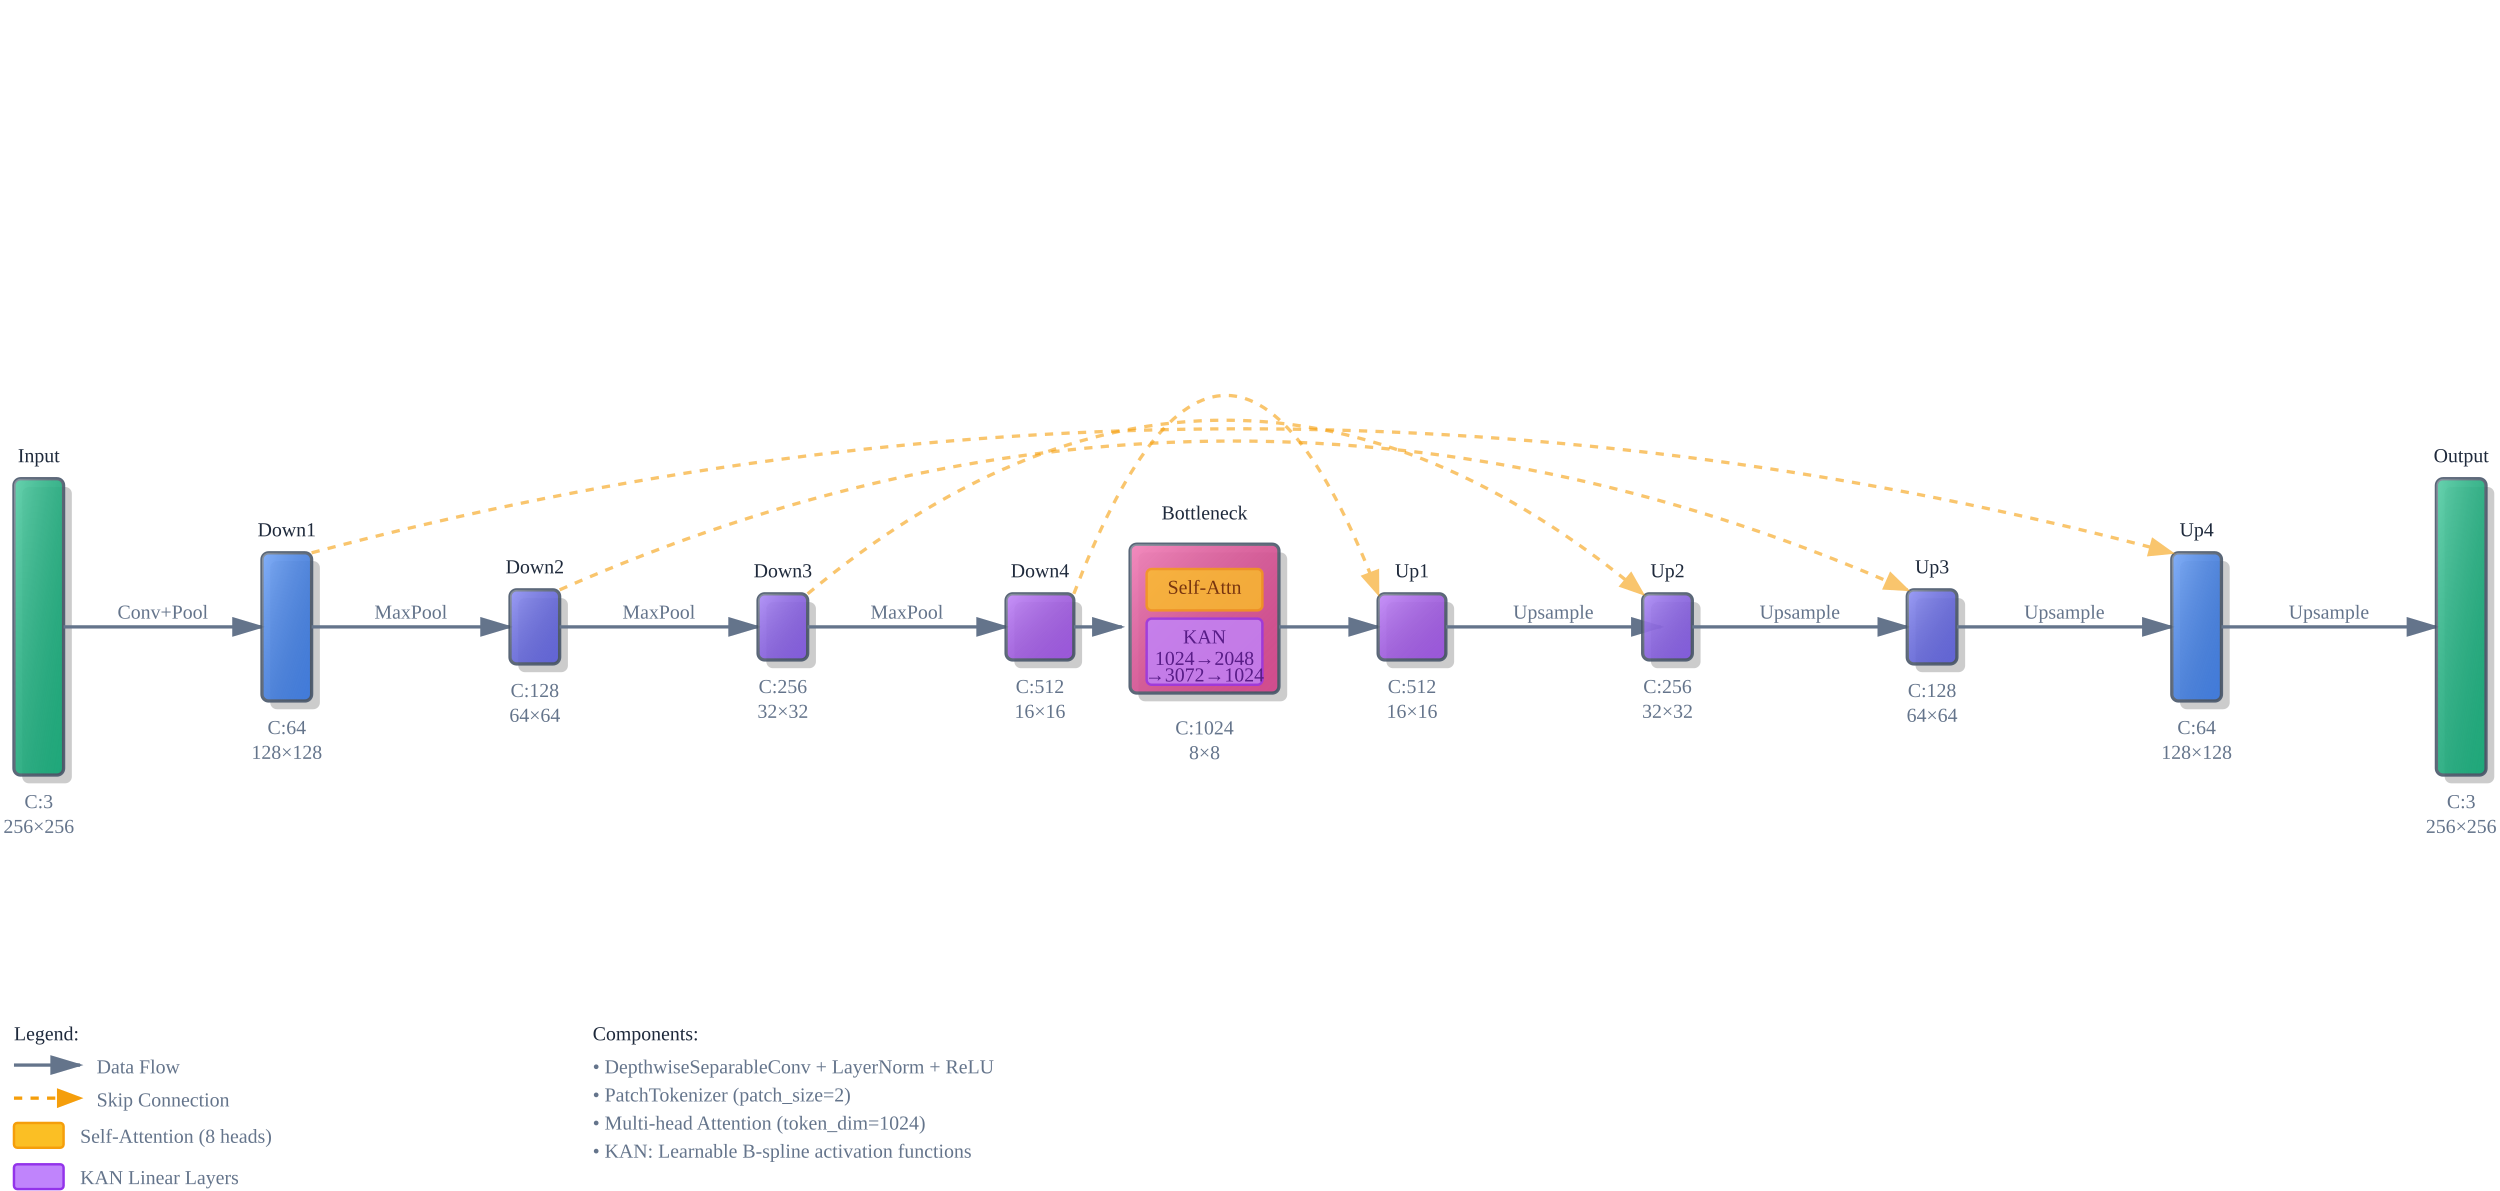
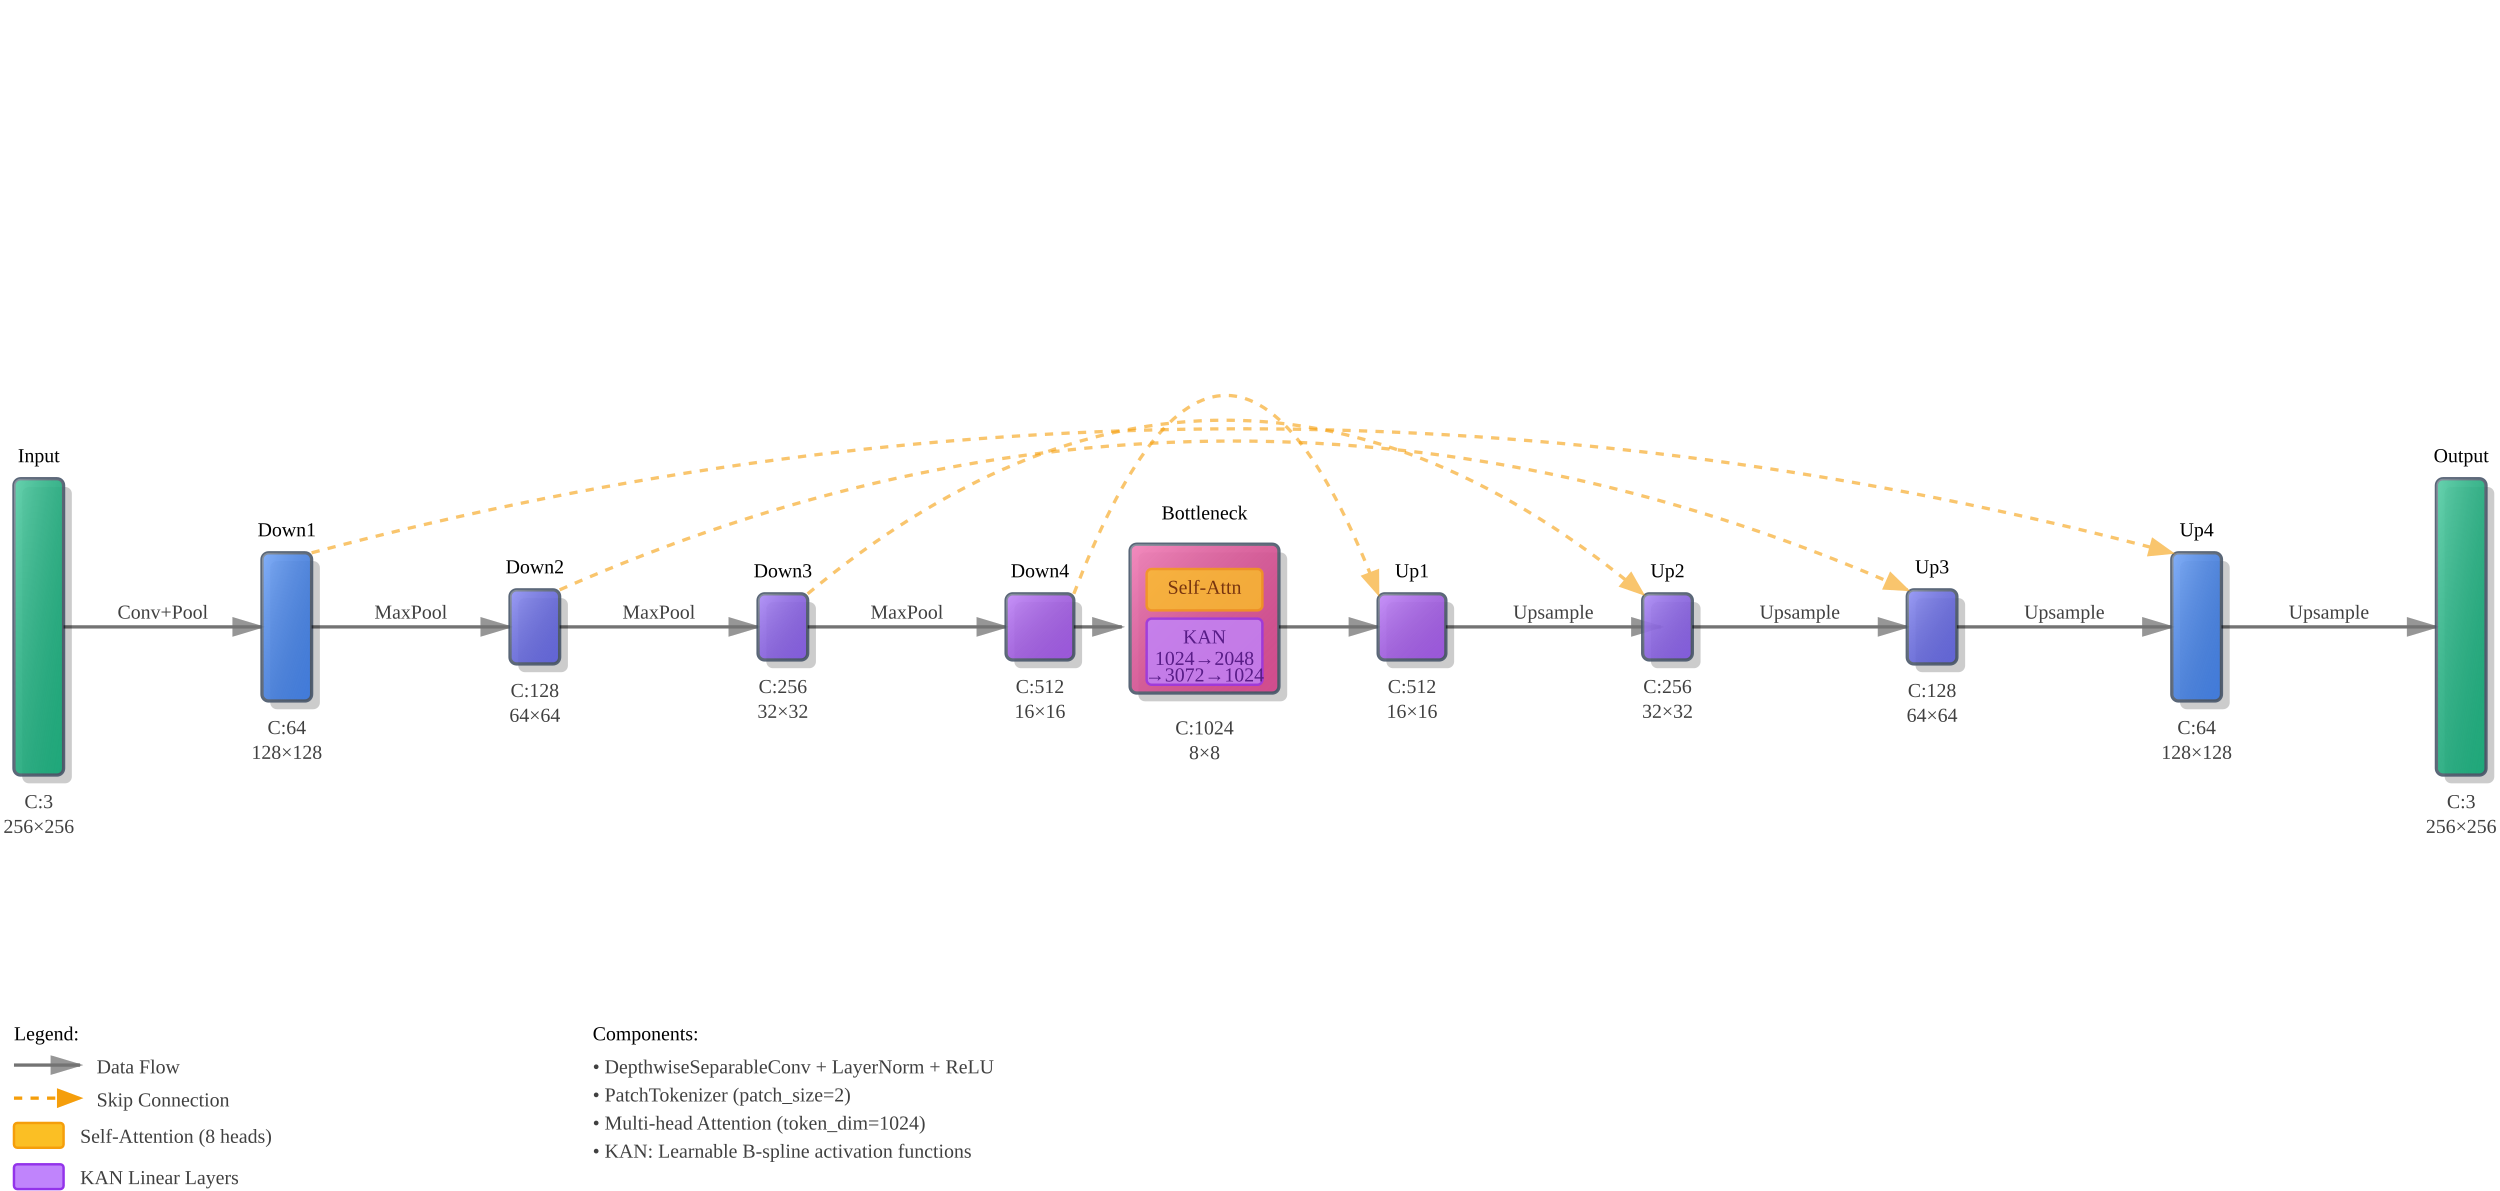
<svg xmlns="http://www.w3.org/2000/svg" xmlns:xlink="http://www.w3.org/1999/xlink" id="model-diagram" viewBox="0 0 1511.908 719.87" class="w-full h-auto" data-fg-dplt0="1.17:1.16134:/src/app/components/ModelDiagram.tsx:33:5:1253:14742:e:svg:etxtetxtxtxtetxtxtxtxtxtetxtxtxtx:1" version="1.1" width="1511.908" height="719.87">
  <defs data-fg-dplt1="1.17:1.16134:/src/app/components/ModelDiagram.tsx:39:7:1393:901:e:defs:xtetxtetxte" id="defs13">
    <linearGradient id="grad1" x1="0" y1="0" x2="1" y2="1" data-fg-dplt3="1.17:1.16134:/src/app/components/ModelDiagram.tsx:41:9:1448:255:e:linearGradient:ete">
      <stop offset="0%" data-fg-dplt4="1.17:1.16134:/src/app/components/ModelDiagram.tsx:42:11:1522:71:e:stop" style="stop-color: rgb(255, 255, 255); stop-opacity: 0.3;" id="stop2" />
      <stop offset="100%" data-fg-dplt5="1.17:1.16134:/src/app/components/ModelDiagram.tsx:43:11:1604:73:e:stop" style="stop-color: rgb(0, 0, 0); stop-opacity: 0.1;" id="stop4" />
    </linearGradient>
    <marker id="arrowhead" markerWidth="10" markerHeight="10" refX="9" refY="3" orient="auto" data-fg-dplt7="1.17:1.16134:/src/app/components/ModelDiagram.tsx:47:9:1750:238:e:marker:e">
-       <polygon points="10,3 0,6 0,0 " fill="#64748b" data-fg-dplt8="1.17:1.16134:/src/app/components/ModelDiagram.tsx:55:11:1920:50:e:polygon" id="polygon7" />
+       <polygon points="10,3 0,6 0,0 " fill="currentColor" opacity="0.75" data-fg-dplt8="1.17:1.16134:/src/app/components/ModelDiagram.tsx:55:11:1920:50:e:polygon" id="polygon7" />
    </marker>
    <marker id="skip-arrow" markerWidth="8" markerHeight="8" refX="7" refY="3" orient="auto" data-fg-dplt10="1.17:1.16134:/src/app/components/ModelDiagram.tsx:59:9:2044:236:e:marker:e">
      <polygon points="8,3 0,6 0,0 " fill="#f59e0b" data-fg-dplt11="1.17:1.16134:/src/app/components/ModelDiagram.tsx:67:11:2213:49:e:polygon" id="polygon10" />
    </marker>
    <linearGradient xlink:href="#grad1" id="linearGradient270" x1="122.202" y1="127.003" x2="195.523" y2="200.324" gradientTransform="scale(0.4091586,2.44404)" gradientUnits="userSpaceOnUse" />
    <linearGradient xlink:href="#grad1" id="linearGradient272" x1="345.639" y1="205.532" x2="397.485" y2="257.378" gradientTransform="scale(0.5786376,1.728198)" gradientUnits="userSpaceOnUse" />
    <linearGradient xlink:href="#grad1" id="linearGradient274" x1="427.707" y1="308.997" x2="464.368" y2="345.657" gradientTransform="scale(0.8183171,1.22202)" gradientUnits="userSpaceOnUse" />
    <linearGradient xlink:href="#grad1" id="linearGradient276" x1="577.35" y1="329.09" x2="611.991" y2="363.731" gradientTransform="scale(0.8660254,1.1547)" gradientUnits="userSpaceOnUse" />
    <linearGradient xlink:href="#grad1" id="linearGradient278" x1="642.338" y1="384.533" x2="682.815" y2="425.01" gradientTransform="scale(1.011929,0.9882118)" gradientUnits="userSpaceOnUse" />
    <linearGradient xlink:href="#grad1" id="linearGradient280" x1="725" y1="350" x2="815" y2="440" gradientUnits="userSpaceOnUse" />
    <linearGradient xlink:href="#grad1" id="linearGradient282" x1="864.685" y1="384.533" x2="905.162" y2="425.01" gradientTransform="scale(1.011929,0.9882118)" gradientUnits="userSpaceOnUse" />
    <linearGradient xlink:href="#grad1" id="linearGradient284" x1="1195.115" y1="329.09" x2="1229.756" y2="363.731" gradientTransform="scale(0.8660254,1.1547)" gradientUnits="userSpaceOnUse" />
    <linearGradient xlink:href="#grad1" id="linearGradient286" x1="1460.314" y1="308.997" x2="1496.975" y2="345.657" gradientTransform="scale(0.8183171,1.22202)" gradientUnits="userSpaceOnUse" />
    <linearGradient xlink:href="#grad1" id="linearGradient288" x1="2341.708" y1="205.532" x2="2393.553" y2="257.378" gradientTransform="scale(0.5786376,1.728198)" gradientUnits="userSpaceOnUse" />
    <linearGradient xlink:href="#grad1" id="linearGradient290" x1="3702.721" y1="127.003" x2="3776.042" y2="200.324" gradientTransform="scale(0.4091586,2.44404)" gradientUnits="userSpaceOnUse" />
  </defs>
  <g data-fg-dplt17="1.17:1.16134:/src/app/components/ModelDiagram.tsx:85:11:2799:2681:e:g:xtetetetxtetxtxtx" id="g33" transform="translate(-41.55198,-20.88)">
    <rect x="55" y="315.4" width="30" height="179.2" fill="#000000" opacity="0.2" rx="4" data-fg-dplt19="1.17:1.16134:/src/app/components/ModelDiagram.tsx:92:13:3057:204:e:rect" id="rect17" />
    <rect x="50" y="310.4" width="30" height="179.2" fill="#10b981" stroke="#475569" stroke-width="2" rx="4" opacity="0.9" data-fg-dplt20="1.17:1.16134:/src/app/components/ModelDiagram.tsx:101:13:3274:323:e:rect" id="rect19" />
    <rect x="50" y="310.4" width="30" height="179.2" fill="url(#grad1)" rx="4" data-fg-dplt21="1.17:1.16134:/src/app/components/ModelDiagram.tsx:112:13:3610:172:e:rect" id="rect21" style="fill:url(#linearGradient270)" />
-     <text x="65" y="300.4" text-anchor="middle" class="text-xs font-semibold" fill="#1e293b" data-fg-dplt23="1.17:1.16134:/src/app/components/ModelDiagram.tsx:122:13:3839:234:e:text:x" id="text23">Input</text>
-     <text x="65" y="509.6" text-anchor="middle" class="text-xs" fill="#64748b" data-fg-dplt27="1.17:1.16134:/src/app/components/ModelDiagram.tsx:133:17:4137:267:e:text:tx" id="text25">C:3</text>
-     <text x="65" y="524.6" text-anchor="middle" class="text-xs" fill="#64748b" data-fg-dplt30="1.17:1.16134:/src/app/components/ModelDiagram.tsx:142:17:4421:274:e:text:xtx" id="text27">256×256</text>
-     <line x1="80" y1="400" x2="200" y2="400" stroke="#64748b" stroke-width="2" marker-end="url(#arrowhead)" data-fg-dplt37="1.17:1.16134:/src/app/components/ModelDiagram.tsx:157:17:4877:265:e:line" id="line29" />
-     <text x="140" y="395" text-anchor="middle" class="text-xs" fill="#64748b" data-fg-dplt38="1.17:1.16134:/src/app/components/ModelDiagram.tsx:166:17:5159:273:e:text:x" id="text31">Conv+Pool</text>
+     <text x="65" y="300.4" text-anchor="middle" class="text-xs font-semibold" fill="currentColor" data-fg-dplt23="1.17:1.16134:/src/app/components/ModelDiagram.tsx:122:13:3839:234:e:text:x" id="text23">Input</text>
+     <text x="65" y="509.6" text-anchor="middle" class="text-xs" fill="currentColor" opacity="0.75" data-fg-dplt27="1.17:1.16134:/src/app/components/ModelDiagram.tsx:133:17:4137:267:e:text:tx" id="text25">C:3</text>
+     <text x="65" y="524.6" text-anchor="middle" class="text-xs" fill="currentColor" opacity="0.75" data-fg-dplt30="1.17:1.16134:/src/app/components/ModelDiagram.tsx:142:17:4421:274:e:text:xtx" id="text27">256×256</text>
+     <line x1="80" y1="400" x2="200" y2="400" stroke="currentColor" opacity="0.55" stroke-width="2" marker-end="url(#arrowhead)" data-fg-dplt37="1.17:1.16134:/src/app/components/ModelDiagram.tsx:157:17:4877:265:e:line" id="line29" />
+     <text x="140" y="395" text-anchor="middle" class="text-xs" fill="currentColor" opacity="0.75" data-fg-dplt38="1.17:1.16134:/src/app/components/ModelDiagram.tsx:166:17:5159:273:e:text:x" id="text31">Conv+Pool</text>
  </g>
  <g data-fg-dplt17="1.17:1.16134:/src/app/components/ModelDiagram.tsx:85:11:2799:2681:e:g:xtetetetxtetxtxtx" id="g51" transform="translate(-41.55198,-20.88)">
    <rect x="205" y="360.2" width="30" height="89.6" fill="#000000" opacity="0.2" rx="4" data-fg-dplt19="1.17:1.16134:/src/app/components/ModelDiagram.tsx:92:13:3057:204:e:rect" id="rect35" />
    <rect x="200" y="355.2" width="30" height="89.6" fill="#3b82f6" stroke="#475569" stroke-width="2" rx="4" opacity="0.9" data-fg-dplt20="1.17:1.16134:/src/app/components/ModelDiagram.tsx:101:13:3274:323:e:rect" id="rect37" />
    <rect x="200" y="355.2" width="30" height="89.6" fill="url(#grad1)" rx="4" data-fg-dplt21="1.17:1.16134:/src/app/components/ModelDiagram.tsx:112:13:3610:172:e:rect" id="rect39" style="fill:url(#linearGradient272)" />
-     <text x="215" y="345.2" text-anchor="middle" class="text-xs font-semibold" fill="#1e293b" data-fg-dplt23="1.17:1.16134:/src/app/components/ModelDiagram.tsx:122:13:3839:234:e:text:x" id="text41">Down1</text>
-     <text x="215" y="464.8" text-anchor="middle" class="text-xs" fill="#64748b" data-fg-dplt27="1.17:1.16134:/src/app/components/ModelDiagram.tsx:133:17:4137:267:e:text:tx" id="text43">C:64</text>
-     <text x="215" y="479.8" text-anchor="middle" class="text-xs" fill="#64748b" data-fg-dplt30="1.17:1.16134:/src/app/components/ModelDiagram.tsx:142:17:4421:274:e:text:xtx" id="text45">128×128</text>
-     <line x1="230" y1="400" x2="350" y2="400" stroke="#64748b" stroke-width="2" marker-end="url(#arrowhead)" data-fg-dplt37="1.17:1.16134:/src/app/components/ModelDiagram.tsx:157:17:4877:265:e:line" id="line47" />
-     <text x="290" y="395" text-anchor="middle" class="text-xs" fill="#64748b" data-fg-dplt38="1.17:1.16134:/src/app/components/ModelDiagram.tsx:166:17:5159:273:e:text:x" id="text49">MaxPool</text>
+     <text x="215" y="345.2" text-anchor="middle" class="text-xs font-semibold" fill="currentColor" data-fg-dplt23="1.17:1.16134:/src/app/components/ModelDiagram.tsx:122:13:3839:234:e:text:x" id="text41">Down1</text>
+     <text x="215" y="464.8" text-anchor="middle" class="text-xs" fill="currentColor" opacity="0.75" data-fg-dplt27="1.17:1.16134:/src/app/components/ModelDiagram.tsx:133:17:4137:267:e:text:tx" id="text43">C:64</text>
+     <text x="215" y="479.8" text-anchor="middle" class="text-xs" fill="currentColor" opacity="0.75" data-fg-dplt30="1.17:1.16134:/src/app/components/ModelDiagram.tsx:142:17:4421:274:e:text:xtx" id="text45">128×128</text>
+     <line x1="230" y1="400" x2="350" y2="400" stroke="currentColor" opacity="0.55" stroke-width="2" marker-end="url(#arrowhead)" data-fg-dplt37="1.17:1.16134:/src/app/components/ModelDiagram.tsx:157:17:4877:265:e:line" id="line47" />
+     <text x="290" y="395" text-anchor="middle" class="text-xs" fill="currentColor" opacity="0.75" data-fg-dplt38="1.17:1.16134:/src/app/components/ModelDiagram.tsx:166:17:5159:273:e:text:x" id="text49">MaxPool</text>
  </g>
  <g data-fg-dplt17="1.17:1.16134:/src/app/components/ModelDiagram.tsx:85:11:2799:2681:e:g:xtetetetxtetxtxtx" id="g69" transform="translate(-41.55198,-20.88)">
    <rect x="355" y="382.6" width="30" height="44.8" fill="#000000" opacity="0.2" rx="4" data-fg-dplt19="1.17:1.16134:/src/app/components/ModelDiagram.tsx:92:13:3057:204:e:rect" id="rect53" />
    <rect x="350" y="377.6" width="30" height="44.8" fill="#6366f1" stroke="#475569" stroke-width="2" rx="4" opacity="0.9" data-fg-dplt20="1.17:1.16134:/src/app/components/ModelDiagram.tsx:101:13:3274:323:e:rect" id="rect55" />
    <rect x="350" y="377.6" width="30" height="44.8" fill="url(#grad1)" rx="4" data-fg-dplt21="1.17:1.16134:/src/app/components/ModelDiagram.tsx:112:13:3610:172:e:rect" id="rect57" style="fill:url(#linearGradient274)" />
-     <text x="365" y="367.6" text-anchor="middle" class="text-xs font-semibold" fill="#1e293b" data-fg-dplt23="1.17:1.16134:/src/app/components/ModelDiagram.tsx:122:13:3839:234:e:text:x" id="text59">Down2</text>
-     <text x="365" y="442.4" text-anchor="middle" class="text-xs" fill="#64748b" data-fg-dplt27="1.17:1.16134:/src/app/components/ModelDiagram.tsx:133:17:4137:267:e:text:tx" id="text61">C:128</text>
-     <text x="365" y="457.4" text-anchor="middle" class="text-xs" fill="#64748b" data-fg-dplt30="1.17:1.16134:/src/app/components/ModelDiagram.tsx:142:17:4421:274:e:text:xtx" id="text63">64×64</text>
-     <line x1="380" y1="400" x2="500" y2="400" stroke="#64748b" stroke-width="2" marker-end="url(#arrowhead)" data-fg-dplt37="1.17:1.16134:/src/app/components/ModelDiagram.tsx:157:17:4877:265:e:line" id="line65" />
-     <text x="440" y="395" text-anchor="middle" class="text-xs" fill="#64748b" data-fg-dplt38="1.17:1.16134:/src/app/components/ModelDiagram.tsx:166:17:5159:273:e:text:x" id="text67">MaxPool</text>
+     <text x="365" y="367.6" text-anchor="middle" class="text-xs font-semibold" fill="currentColor" data-fg-dplt23="1.17:1.16134:/src/app/components/ModelDiagram.tsx:122:13:3839:234:e:text:x" id="text59">Down2</text>
+     <text x="365" y="442.4" text-anchor="middle" class="text-xs" fill="currentColor" opacity="0.75" data-fg-dplt27="1.17:1.16134:/src/app/components/ModelDiagram.tsx:133:17:4137:267:e:text:tx" id="text61">C:128</text>
+     <text x="365" y="457.4" text-anchor="middle" class="text-xs" fill="currentColor" opacity="0.75" data-fg-dplt30="1.17:1.16134:/src/app/components/ModelDiagram.tsx:142:17:4421:274:e:text:xtx" id="text63">64×64</text>
+     <line x1="380" y1="400" x2="500" y2="400" stroke="currentColor" opacity="0.55" stroke-width="2" marker-end="url(#arrowhead)" data-fg-dplt37="1.17:1.16134:/src/app/components/ModelDiagram.tsx:157:17:4877:265:e:line" id="line65" />
+     <text x="440" y="395" text-anchor="middle" class="text-xs" fill="currentColor" opacity="0.75" data-fg-dplt38="1.17:1.16134:/src/app/components/ModelDiagram.tsx:166:17:5159:273:e:text:x" id="text67">MaxPool</text>
  </g>
  <g data-fg-dplt17="1.17:1.16134:/src/app/components/ModelDiagram.tsx:85:11:2799:2681:e:g:xtetetetxtetxtxtx" id="g87" transform="translate(-41.55198,-20.88)">
    <rect x="505" y="385" width="30" height="40" fill="#000000" opacity="0.2" rx="4" data-fg-dplt19="1.17:1.16134:/src/app/components/ModelDiagram.tsx:92:13:3057:204:e:rect" id="rect71" />
    <rect x="500" y="380" width="30" height="40" fill="#8b5cf6" stroke="#475569" stroke-width="2" rx="4" opacity="0.9" data-fg-dplt20="1.17:1.16134:/src/app/components/ModelDiagram.tsx:101:13:3274:323:e:rect" id="rect73" />
    <rect x="500" y="380" width="30" height="40" fill="url(#grad1)" rx="4" data-fg-dplt21="1.17:1.16134:/src/app/components/ModelDiagram.tsx:112:13:3610:172:e:rect" id="rect75" style="fill:url(#linearGradient276)" />
-     <text x="515" y="370" text-anchor="middle" class="text-xs font-semibold" fill="#1e293b" data-fg-dplt23="1.17:1.16134:/src/app/components/ModelDiagram.tsx:122:13:3839:234:e:text:x" id="text77">Down3</text>
-     <text x="515" y="440" text-anchor="middle" class="text-xs" fill="#64748b" data-fg-dplt27="1.17:1.16134:/src/app/components/ModelDiagram.tsx:133:17:4137:267:e:text:tx" id="text79">C:256</text>
-     <text x="515" y="455" text-anchor="middle" class="text-xs" fill="#64748b" data-fg-dplt30="1.17:1.16134:/src/app/components/ModelDiagram.tsx:142:17:4421:274:e:text:xtx" id="text81">32×32</text>
-     <line x1="530" y1="400" x2="650" y2="400" stroke="#64748b" stroke-width="2" marker-end="url(#arrowhead)" data-fg-dplt37="1.17:1.16134:/src/app/components/ModelDiagram.tsx:157:17:4877:265:e:line" id="line83" />
-     <text x="590" y="395" text-anchor="middle" class="text-xs" fill="#64748b" data-fg-dplt38="1.17:1.16134:/src/app/components/ModelDiagram.tsx:166:17:5159:273:e:text:x" id="text85">MaxPool</text>
+     <text x="515" y="370" text-anchor="middle" class="text-xs font-semibold" fill="currentColor" data-fg-dplt23="1.17:1.16134:/src/app/components/ModelDiagram.tsx:122:13:3839:234:e:text:x" id="text77">Down3</text>
+     <text x="515" y="440" text-anchor="middle" class="text-xs" fill="currentColor" opacity="0.75" data-fg-dplt27="1.17:1.16134:/src/app/components/ModelDiagram.tsx:133:17:4137:267:e:text:tx" id="text79">C:256</text>
+     <text x="515" y="455" text-anchor="middle" class="text-xs" fill="currentColor" opacity="0.75" data-fg-dplt30="1.17:1.16134:/src/app/components/ModelDiagram.tsx:142:17:4421:274:e:text:xtx" id="text81">32×32</text>
+     <line x1="530" y1="400" x2="650" y2="400" stroke="currentColor" opacity="0.55" stroke-width="2" marker-end="url(#arrowhead)" data-fg-dplt37="1.17:1.16134:/src/app/components/ModelDiagram.tsx:157:17:4877:265:e:line" id="line83" />
+     <text x="590" y="395" text-anchor="middle" class="text-xs" fill="currentColor" opacity="0.75" data-fg-dplt38="1.17:1.16134:/src/app/components/ModelDiagram.tsx:166:17:5159:273:e:text:x" id="text85">MaxPool</text>
  </g>
  <g data-fg-dplt17="1.17:1.16134:/src/app/components/ModelDiagram.tsx:85:11:2799:2681:e:g:xtetetetxtetxtxtx" id="g101" transform="translate(-41.55198,-20.88)">
    <rect x="655" y="385" width="40.96" height="40" fill="#000000" opacity="0.2" rx="4" data-fg-dplt19="1.17:1.16134:/src/app/components/ModelDiagram.tsx:92:13:3057:204:e:rect" id="rect89" />
    <rect x="650" y="380" width="40.96" height="40" fill="#a855f7" stroke="#475569" stroke-width="2" rx="4" opacity="0.9" data-fg-dplt20="1.17:1.16134:/src/app/components/ModelDiagram.tsx:101:13:3274:323:e:rect" id="rect91" />
    <rect x="650" y="380" width="40.96" height="40" fill="url(#grad1)" rx="4" data-fg-dplt21="1.17:1.16134:/src/app/components/ModelDiagram.tsx:112:13:3610:172:e:rect" id="rect93" style="fill:url(#linearGradient278)" />
-     <text x="670.48" y="370" text-anchor="middle" class="text-xs font-semibold" fill="#1e293b" data-fg-dplt23="1.17:1.16134:/src/app/components/ModelDiagram.tsx:122:13:3839:234:e:text:x" id="text95">Down4</text>
-     <text x="670.48" y="440" text-anchor="middle" class="text-xs" fill="#64748b" data-fg-dplt27="1.17:1.16134:/src/app/components/ModelDiagram.tsx:133:17:4137:267:e:text:tx" id="text97">C:512</text>
-     <text x="670.48" y="455" text-anchor="middle" class="text-xs" fill="#64748b" data-fg-dplt30="1.17:1.16134:/src/app/components/ModelDiagram.tsx:142:17:4421:274:e:text:xtx" id="text99">16×16</text>
+     <text x="670.48" y="370" text-anchor="middle" class="text-xs font-semibold" fill="currentColor" data-fg-dplt23="1.17:1.16134:/src/app/components/ModelDiagram.tsx:122:13:3839:234:e:text:x" id="text95">Down4</text>
+     <text x="670.48" y="440" text-anchor="middle" class="text-xs" fill="currentColor" opacity="0.75" data-fg-dplt27="1.17:1.16134:/src/app/components/ModelDiagram.tsx:133:17:4137:267:e:text:tx" id="text97">C:512</text>
+     <text x="670.48" y="455" text-anchor="middle" class="text-xs" fill="currentColor" opacity="0.75" data-fg-dplt30="1.17:1.16134:/src/app/components/ModelDiagram.tsx:142:17:4421:274:e:text:xtx" id="text99">16×16</text>
  </g>
  <g data-fg-dplt41="1.17:1.16134:/src/app/components/ModelDiagram.tsx:182:7:5549:3012:e:g:xtetxtetetetetxtxtetetxtetetetetxte" id="g131" transform="translate(-41.55198,-20.88)">
-     <line x1="690.96" y1="400" x2="720" y2="400" stroke="#64748b" stroke-width="2" marker-end="url(#arrowhead)" data-fg-dplt43="1.17:1.16134:/src/app/components/ModelDiagram.tsx:188:9:5761:275:e:line" id="line103" />
+     <line x1="690.96" y1="400" x2="720" y2="400" stroke="currentColor" opacity="0.55" stroke-width="2" marker-end="url(#arrowhead)" data-fg-dplt43="1.17:1.16134:/src/app/components/ModelDiagram.tsx:188:9:5761:275:e:line" id="line103" />
    <rect x="730" y="355" width="90" height="90" fill="#000000" opacity="0.2" rx="4" data-fg-dplt45="1.17:1.16134:/src/app/components/ModelDiagram.tsx:199:9:6079:161:e:rect" id="rect105" />
    <rect x="725" y="350" width="90" height="90" fill="#ec4899" stroke="#475569" stroke-width="2" rx="4" opacity="0.9" data-fg-dplt46="1.17:1.16134:/src/app/components/ModelDiagram.tsx:208:9:6249:345:e:rect" id="rect107" />
    <rect x="725" y="350" width="90" height="90" fill="url(#grad1)" rx="4" data-fg-dplt47="1.17:1.16134:/src/app/components/ModelDiagram.tsx:219:9:6603:141:e:rect" id="rect109" style="fill:url(#linearGradient280)" />
-     <text x="770" y="335" text-anchor="middle" class="text-xs font-semibold" fill="#1e293b" data-fg-dplt48="1.17:1.16134:/src/app/components/ModelDiagram.tsx:228:9:6754:128:e:text:t" id="text111">Bottleneck</text>
-     <text x="770" y="465" text-anchor="middle" class="text-xs" fill="#64748b" data-fg-dplt52="1.17:1.16134:/src/app/components/ModelDiagram.tsx:234:13:6943:135:e:text:tx" id="text113">C:1024</text>
-     <text x="770" y="480" text-anchor="middle" class="text-xs" fill="#64748b" data-fg-dplt55="1.17:1.16134:/src/app/components/ModelDiagram.tsx:237:13:7091:147:e:text:xtx" id="text115">8×8</text>
+     <text x="770" y="335" text-anchor="middle" class="text-xs font-semibold" fill="currentColor" data-fg-dplt48="1.17:1.16134:/src/app/components/ModelDiagram.tsx:228:9:6754:128:e:text:t" id="text111">Bottleneck</text>
+     <text x="770" y="465" text-anchor="middle" class="text-xs" fill="currentColor" opacity="0.75" data-fg-dplt52="1.17:1.16134:/src/app/components/ModelDiagram.tsx:234:13:6943:135:e:text:tx" id="text113">C:1024</text>
+     <text x="770" y="480" text-anchor="middle" class="text-xs" fill="currentColor" opacity="0.75" data-fg-dplt55="1.17:1.16134:/src/app/components/ModelDiagram.tsx:237:13:7091:147:e:text:xtx" id="text115">8×8</text>
    <rect x="735" y="365" width="70" height="25" fill="#fbbf24" stroke="#f59e0b" stroke-width="1.5" rx="3" opacity="0.8" data-fg-dplt60="1.17:1.16134:/src/app/components/ModelDiagram.tsx:244:9:7321:216:e:rect" id="rect117" />
    <text x="770" y="380" text-anchor="middle" class="text-xs font-semibold" fill="#78350f" data-fg-dplt61="1.17:1.16134:/src/app/components/ModelDiagram.tsx:255:9:7546:127:e:text:t" id="text119">Self-Attn</text>
    <rect x="735" y="395" width="70" height="40" fill="#c084fc" stroke="#9333ea" stroke-width="1.5" rx="3" opacity="0.8" data-fg-dplt64="1.17:1.16134:/src/app/components/ModelDiagram.tsx:260:9:7714:216:e:rect" id="rect121" />
    <text x="770" y="410" text-anchor="middle" class="text-xs font-semibold" fill="#581c87" data-fg-dplt65="1.17:1.16134:/src/app/components/ModelDiagram.tsx:271:9:7939:121:e:text:t" id="text123">KAN</text>
    <text x="770" y="423" text-anchor="middle" class="text-[10px]" fill="#581c87" data-fg-dplt67="1.17:1.16134:/src/app/components/ModelDiagram.tsx:274:9:8069:117:e:text:t" id="text125">1024→2048</text>
    <text x="770" y="433" text-anchor="middle" class="text-[10px]" fill="#581c87" data-fg-dplt69="1.17:1.16134:/src/app/components/ModelDiagram.tsx:277:9:8195:118:e:text:t" id="text127">→3072→1024</text>
-     <line x1="815" y1="400" x2="875" y2="400" stroke="#64748b" stroke-width="2" marker-end="url(#arrowhead)" data-fg-dplt72="1.17:1.16134:/src/app/components/ModelDiagram.tsx:282:9:8367:183:e:line" id="line129" />
+     <line x1="815" y1="400" x2="875" y2="400" stroke="currentColor" opacity="0.55" stroke-width="2" marker-end="url(#arrowhead)" data-fg-dplt72="1.17:1.16134:/src/app/components/ModelDiagram.tsx:282:9:8367:183:e:line" id="line129" />
  </g>
  <g data-fg-dplt75="1.17:1.16134:/src/app/components/ModelDiagram.tsx:302:11:8911:2652:e:g:xtetetetxtetxtxtx" id="g149" transform="translate(-41.55198,-20.88)">
    <rect x="880" y="385" width="40.96" height="40" fill="#000000" opacity="0.2" rx="4" data-fg-dplt77="1.17:1.16134:/src/app/components/ModelDiagram.tsx:309:13:9169:204:e:rect" id="rect133" />
    <rect x="875" y="380" width="40.96" height="40" fill="#a855f7" stroke="#475569" stroke-width="2" rx="4" opacity="0.9" data-fg-dplt78="1.17:1.16134:/src/app/components/ModelDiagram.tsx:318:13:9386:323:e:rect" id="rect135" />
    <rect x="875" y="380" width="40.96" height="40" fill="url(#grad1)" rx="4" data-fg-dplt79="1.17:1.16134:/src/app/components/ModelDiagram.tsx:329:13:9722:172:e:rect" id="rect137" style="fill:url(#linearGradient282)" />
-     <text x="895.48" y="370" text-anchor="middle" class="text-xs font-semibold" fill="#1e293b" data-fg-dplt81="1.17:1.16134:/src/app/components/ModelDiagram.tsx:339:13:9951:234:e:text:x" id="text139">Up1</text>
-     <text x="895.48" y="440" text-anchor="middle" class="text-xs" fill="#64748b" data-fg-dplt85="1.17:1.16134:/src/app/components/ModelDiagram.tsx:350:17:10249:267:e:text:tx" id="text141">C:512</text>
-     <text x="895.48" y="455" text-anchor="middle" class="text-xs" fill="#64748b" data-fg-dplt88="1.17:1.16134:/src/app/components/ModelDiagram.tsx:359:17:10533:274:e:text:xtx" id="text143">16×16</text>
-     <line x1="915.96" y1="400" x2="1045.96" y2="400" stroke="#64748b" stroke-width="2" marker-end="url(#arrowhead)" data-fg-dplt95="1.17:1.16134:/src/app/components/ModelDiagram.tsx:374:17:10987:265:e:line" id="line145" />
-     <text x="980.96" y="395" text-anchor="middle" class="text-xs" fill="#64748b" data-fg-dplt96="1.17:1.16134:/src/app/components/ModelDiagram.tsx:383:17:11269:246:e:text:t" id="text147">Upsample</text>
+     <text x="895.48" y="370" text-anchor="middle" class="text-xs font-semibold" fill="currentColor" data-fg-dplt81="1.17:1.16134:/src/app/components/ModelDiagram.tsx:339:13:9951:234:e:text:x" id="text139">Up1</text>
+     <text x="895.48" y="440" text-anchor="middle" class="text-xs" fill="currentColor" opacity="0.75" data-fg-dplt85="1.17:1.16134:/src/app/components/ModelDiagram.tsx:350:17:10249:267:e:text:tx" id="text141">C:512</text>
+     <text x="895.48" y="455" text-anchor="middle" class="text-xs" fill="currentColor" opacity="0.75" data-fg-dplt88="1.17:1.16134:/src/app/components/ModelDiagram.tsx:359:17:10533:274:e:text:xtx" id="text143">16×16</text>
+     <line x1="915.96" y1="400" x2="1045.96" y2="400" stroke="currentColor" opacity="0.55" stroke-width="2" marker-end="url(#arrowhead)" data-fg-dplt95="1.17:1.16134:/src/app/components/ModelDiagram.tsx:374:17:10987:265:e:line" id="line145" />
+     <text x="980.96" y="395" text-anchor="middle" class="text-xs" fill="currentColor" opacity="0.75" data-fg-dplt96="1.17:1.16134:/src/app/components/ModelDiagram.tsx:383:17:11269:246:e:text:t" id="text147">Upsample</text>
  </g>
  <g data-fg-dplt75="1.17:1.16134:/src/app/components/ModelDiagram.tsx:302:11:8911:2652:e:g:xtetetetxtetxtxtx" id="g167" transform="translate(-41.55198,-20.88)">
    <rect x="1040" y="385" width="30" height="40" fill="#000000" opacity="0.2" rx="4" data-fg-dplt77="1.17:1.16134:/src/app/components/ModelDiagram.tsx:309:13:9169:204:e:rect" id="rect151" />
    <rect x="1035" y="380" width="30" height="40" fill="#8b5cf6" stroke="#475569" stroke-width="2" rx="4" opacity="0.9" data-fg-dplt78="1.17:1.16134:/src/app/components/ModelDiagram.tsx:318:13:9386:323:e:rect" id="rect153" />
    <rect x="1035" y="380" width="30" height="40" fill="url(#grad1)" rx="4" data-fg-dplt79="1.17:1.16134:/src/app/components/ModelDiagram.tsx:329:13:9722:172:e:rect" id="rect155" style="fill:url(#linearGradient284)" />
-     <text x="1050" y="370" text-anchor="middle" class="text-xs font-semibold" fill="#1e293b" data-fg-dplt81="1.17:1.16134:/src/app/components/ModelDiagram.tsx:339:13:9951:234:e:text:x" id="text157">Up2</text>
-     <text x="1050" y="440" text-anchor="middle" class="text-xs" fill="#64748b" data-fg-dplt85="1.17:1.16134:/src/app/components/ModelDiagram.tsx:350:17:10249:267:e:text:tx" id="text159">C:256</text>
-     <text x="1050" y="455" text-anchor="middle" class="text-xs" fill="#64748b" data-fg-dplt88="1.17:1.16134:/src/app/components/ModelDiagram.tsx:359:17:10533:274:e:text:xtx" id="text161">32×32</text>
-     <line x1="1065" y1="400" x2="1195" y2="400" stroke="#64748b" stroke-width="2" marker-end="url(#arrowhead)" data-fg-dplt95="1.17:1.16134:/src/app/components/ModelDiagram.tsx:374:17:10987:265:e:line" id="line163" />
-     <text x="1130" y="395" text-anchor="middle" class="text-xs" fill="#64748b" data-fg-dplt96="1.17:1.16134:/src/app/components/ModelDiagram.tsx:383:17:11269:246:e:text:t" id="text165">Upsample</text>
+     <text x="1050" y="370" text-anchor="middle" class="text-xs font-semibold" fill="currentColor" data-fg-dplt81="1.17:1.16134:/src/app/components/ModelDiagram.tsx:339:13:9951:234:e:text:x" id="text157">Up2</text>
+     <text x="1050" y="440" text-anchor="middle" class="text-xs" fill="currentColor" opacity="0.75" data-fg-dplt85="1.17:1.16134:/src/app/components/ModelDiagram.tsx:350:17:10249:267:e:text:tx" id="text159">C:256</text>
+     <text x="1050" y="455" text-anchor="middle" class="text-xs" fill="currentColor" opacity="0.75" data-fg-dplt88="1.17:1.16134:/src/app/components/ModelDiagram.tsx:359:17:10533:274:e:text:xtx" id="text161">32×32</text>
+     <line x1="1065" y1="400" x2="1195" y2="400" stroke="currentColor" opacity="0.55" stroke-width="2" marker-end="url(#arrowhead)" data-fg-dplt95="1.17:1.16134:/src/app/components/ModelDiagram.tsx:374:17:10987:265:e:line" id="line163" />
+     <text x="1130" y="395" text-anchor="middle" class="text-xs" fill="currentColor" opacity="0.75" data-fg-dplt96="1.17:1.16134:/src/app/components/ModelDiagram.tsx:383:17:11269:246:e:text:t" id="text165">Upsample</text>
  </g>
  <g data-fg-dplt75="1.17:1.16134:/src/app/components/ModelDiagram.tsx:302:11:8911:2652:e:g:xtetetetxtetxtxtx" id="g185" transform="translate(-41.55198,-20.88)">
    <rect x="1200" y="382.6" width="30" height="44.8" fill="#000000" opacity="0.2" rx="4" data-fg-dplt77="1.17:1.16134:/src/app/components/ModelDiagram.tsx:309:13:9169:204:e:rect" id="rect169" />
    <rect x="1195" y="377.6" width="30" height="44.8" fill="#6366f1" stroke="#475569" stroke-width="2" rx="4" opacity="0.9" data-fg-dplt78="1.17:1.16134:/src/app/components/ModelDiagram.tsx:318:13:9386:323:e:rect" id="rect171" />
    <rect x="1195" y="377.6" width="30" height="44.8" fill="url(#grad1)" rx="4" data-fg-dplt79="1.17:1.16134:/src/app/components/ModelDiagram.tsx:329:13:9722:172:e:rect" id="rect173" style="fill:url(#linearGradient286)" />
-     <text x="1210" y="367.6" text-anchor="middle" class="text-xs font-semibold" fill="#1e293b" data-fg-dplt81="1.17:1.16134:/src/app/components/ModelDiagram.tsx:339:13:9951:234:e:text:x" id="text175">Up3</text>
-     <text x="1210" y="442.4" text-anchor="middle" class="text-xs" fill="#64748b" data-fg-dplt85="1.17:1.16134:/src/app/components/ModelDiagram.tsx:350:17:10249:267:e:text:tx" id="text177">C:128</text>
-     <text x="1210" y="457.4" text-anchor="middle" class="text-xs" fill="#64748b" data-fg-dplt88="1.17:1.16134:/src/app/components/ModelDiagram.tsx:359:17:10533:274:e:text:xtx" id="text179">64×64</text>
-     <line x1="1225" y1="400" x2="1355" y2="400" stroke="#64748b" stroke-width="2" marker-end="url(#arrowhead)" data-fg-dplt95="1.17:1.16134:/src/app/components/ModelDiagram.tsx:374:17:10987:265:e:line" id="line181" />
-     <text x="1290" y="395" text-anchor="middle" class="text-xs" fill="#64748b" data-fg-dplt96="1.17:1.16134:/src/app/components/ModelDiagram.tsx:383:17:11269:246:e:text:t" id="text183">Upsample</text>
+     <text x="1210" y="367.6" text-anchor="middle" class="text-xs font-semibold" fill="currentColor" data-fg-dplt81="1.17:1.16134:/src/app/components/ModelDiagram.tsx:339:13:9951:234:e:text:x" id="text175">Up3</text>
+     <text x="1210" y="442.4" text-anchor="middle" class="text-xs" fill="currentColor" opacity="0.75" data-fg-dplt85="1.17:1.16134:/src/app/components/ModelDiagram.tsx:350:17:10249:267:e:text:tx" id="text177">C:128</text>
+     <text x="1210" y="457.4" text-anchor="middle" class="text-xs" fill="currentColor" opacity="0.75" data-fg-dplt88="1.17:1.16134:/src/app/components/ModelDiagram.tsx:359:17:10533:274:e:text:xtx" id="text179">64×64</text>
+     <line x1="1225" y1="400" x2="1355" y2="400" stroke="currentColor" opacity="0.55" stroke-width="2" marker-end="url(#arrowhead)" data-fg-dplt95="1.17:1.16134:/src/app/components/ModelDiagram.tsx:374:17:10987:265:e:line" id="line181" />
+     <text x="1290" y="395" text-anchor="middle" class="text-xs" fill="currentColor" opacity="0.75" data-fg-dplt96="1.17:1.16134:/src/app/components/ModelDiagram.tsx:383:17:11269:246:e:text:t" id="text183">Upsample</text>
  </g>
  <g data-fg-dplt75="1.17:1.16134:/src/app/components/ModelDiagram.tsx:302:11:8911:2652:e:g:xtetetetxtetxtxtx" id="g203" transform="translate(-41.55198,-20.88)">
    <rect x="1360" y="360.2" width="30" height="89.6" fill="#000000" opacity="0.2" rx="4" data-fg-dplt77="1.17:1.16134:/src/app/components/ModelDiagram.tsx:309:13:9169:204:e:rect" id="rect187" />
    <rect x="1355" y="355.2" width="30" height="89.6" fill="#3b82f6" stroke="#475569" stroke-width="2" rx="4" opacity="0.9" data-fg-dplt78="1.17:1.16134:/src/app/components/ModelDiagram.tsx:318:13:9386:323:e:rect" id="rect189" />
    <rect x="1355" y="355.2" width="30" height="89.6" fill="url(#grad1)" rx="4" data-fg-dplt79="1.17:1.16134:/src/app/components/ModelDiagram.tsx:329:13:9722:172:e:rect" id="rect191" style="fill:url(#linearGradient288)" />
-     <text x="1370" y="345.2" text-anchor="middle" class="text-xs font-semibold" fill="#1e293b" data-fg-dplt81="1.17:1.16134:/src/app/components/ModelDiagram.tsx:339:13:9951:234:e:text:x" id="text193">Up4</text>
-     <text x="1370" y="464.8" text-anchor="middle" class="text-xs" fill="#64748b" data-fg-dplt85="1.17:1.16134:/src/app/components/ModelDiagram.tsx:350:17:10249:267:e:text:tx" id="text195">C:64</text>
-     <text x="1370" y="479.8" text-anchor="middle" class="text-xs" fill="#64748b" data-fg-dplt88="1.17:1.16134:/src/app/components/ModelDiagram.tsx:359:17:10533:274:e:text:xtx" id="text197">128×128</text>
-     <line x1="1385" y1="400" x2="1515" y2="400" stroke="#64748b" stroke-width="2" marker-end="url(#arrowhead)" data-fg-dplt95="1.17:1.16134:/src/app/components/ModelDiagram.tsx:374:17:10987:265:e:line" id="line199" />
-     <text x="1450" y="395" text-anchor="middle" class="text-xs" fill="#64748b" data-fg-dplt96="1.17:1.16134:/src/app/components/ModelDiagram.tsx:383:17:11269:246:e:text:t" id="text201">Upsample</text>
+     <text x="1370" y="345.2" text-anchor="middle" class="text-xs font-semibold" fill="currentColor" data-fg-dplt81="1.17:1.16134:/src/app/components/ModelDiagram.tsx:339:13:9951:234:e:text:x" id="text193">Up4</text>
+     <text x="1370" y="464.8" text-anchor="middle" class="text-xs" fill="currentColor" opacity="0.75" data-fg-dplt85="1.17:1.16134:/src/app/components/ModelDiagram.tsx:350:17:10249:267:e:text:tx" id="text195">C:64</text>
+     <text x="1370" y="479.8" text-anchor="middle" class="text-xs" fill="currentColor" opacity="0.75" data-fg-dplt88="1.17:1.16134:/src/app/components/ModelDiagram.tsx:359:17:10533:274:e:text:xtx" id="text197">128×128</text>
+     <line x1="1385" y1="400" x2="1515" y2="400" stroke="currentColor" opacity="0.55" stroke-width="2" marker-end="url(#arrowhead)" data-fg-dplt95="1.17:1.16134:/src/app/components/ModelDiagram.tsx:374:17:10987:265:e:line" id="line199" />
+     <text x="1450" y="395" text-anchor="middle" class="text-xs" fill="currentColor" opacity="0.75" data-fg-dplt96="1.17:1.16134:/src/app/components/ModelDiagram.tsx:383:17:11269:246:e:text:t" id="text201">Upsample</text>
  </g>
  <g data-fg-dplt75="1.17:1.16134:/src/app/components/ModelDiagram.tsx:302:11:8911:2652:e:g:xtetetetxtetxtxtx" id="g217" transform="translate(-41.55198,-20.88)">
    <rect x="1520" y="315.4" width="30" height="179.2" fill="#000000" opacity="0.2" rx="4" data-fg-dplt77="1.17:1.16134:/src/app/components/ModelDiagram.tsx:309:13:9169:204:e:rect" id="rect205" />
    <rect x="1515" y="310.4" width="30" height="179.2" fill="#10b981" stroke="#475569" stroke-width="2" rx="4" opacity="0.9" data-fg-dplt78="1.17:1.16134:/src/app/components/ModelDiagram.tsx:318:13:9386:323:e:rect" id="rect207" />
    <rect x="1515" y="310.4" width="30" height="179.2" fill="url(#grad1)" rx="4" data-fg-dplt79="1.17:1.16134:/src/app/components/ModelDiagram.tsx:329:13:9722:172:e:rect" id="rect209" style="fill:url(#linearGradient290)" />
-     <text x="1530" y="300.4" text-anchor="middle" class="text-xs font-semibold" fill="#1e293b" data-fg-dplt81="1.17:1.16134:/src/app/components/ModelDiagram.tsx:339:13:9951:234:e:text:x" id="text211">Output</text>
-     <text x="1530" y="509.6" text-anchor="middle" class="text-xs" fill="#64748b" data-fg-dplt85="1.17:1.16134:/src/app/components/ModelDiagram.tsx:350:17:10249:267:e:text:tx" id="text213">C:3</text>
-     <text x="1530" y="524.6" text-anchor="middle" class="text-xs" fill="#64748b" data-fg-dplt88="1.17:1.16134:/src/app/components/ModelDiagram.tsx:359:17:10533:274:e:text:xtx" id="text215">256×256</text>
+     <text x="1530" y="300.4" text-anchor="middle" class="text-xs font-semibold" fill="currentColor" data-fg-dplt81="1.17:1.16134:/src/app/components/ModelDiagram.tsx:339:13:9951:234:e:text:x" id="text211">Output</text>
+     <text x="1530" y="509.6" text-anchor="middle" class="text-xs" fill="currentColor" opacity="0.75" data-fg-dplt85="1.17:1.16134:/src/app/components/ModelDiagram.tsx:350:17:10249:267:e:text:tx" id="text213">C:3</text>
+     <text x="1530" y="524.6" text-anchor="middle" class="text-xs" fill="currentColor" opacity="0.75" data-fg-dplt88="1.17:1.16134:/src/app/components/ModelDiagram.tsx:359:17:10533:274:e:text:xtx" id="text215">256×256</text>
  </g>
  <g data-fg-dplt100="1.17:1.16134:/src/app/components/ModelDiagram.tsx:411:11:12262:400:e:g:e" id="g221" transform="translate(-41.55198,-20.88)">
    <path d="m 230,355.2 q 562.5,-150 1125,0" fill="none" stroke="#f59e0b" stroke-width="2" stroke-dasharray="5, 5" marker-end="url(#skip-arrow)" opacity="0.6" data-fg-dplt101="1.17:1.16134:/src/app/components/ModelDiagram.tsx:412:13:12296:351:e:path" id="path219" />
  </g>
  <g data-fg-dplt100="1.17:1.16134:/src/app/components/ModelDiagram.tsx:411:11:12262:400:e:g:e" id="g225" transform="translate(-41.55198,-20.88)">
    <path d="m 380,377.6 q 407.5,-180 815,0" fill="none" stroke="#f59e0b" stroke-width="2" stroke-dasharray="5, 5" marker-end="url(#skip-arrow)" opacity="0.6" data-fg-dplt101="1.17:1.16134:/src/app/components/ModelDiagram.tsx:412:13:12296:351:e:path" id="path223" />
  </g>
  <g data-fg-dplt100="1.17:1.16134:/src/app/components/ModelDiagram.tsx:411:11:12262:400:e:g:e" id="g229" transform="translate(-41.55198,-20.88)">
    <path d="m 530,380 q 252.5,-210 505,0" fill="none" stroke="#f59e0b" stroke-width="2" stroke-dasharray="5, 5" marker-end="url(#skip-arrow)" opacity="0.6" data-fg-dplt101="1.17:1.16134:/src/app/components/ModelDiagram.tsx:412:13:12296:351:e:path" id="path227" />
  </g>
  <g data-fg-dplt100="1.17:1.16134:/src/app/components/ModelDiagram.tsx:411:11:12262:400:e:g:e" id="g233" transform="translate(-41.55198,-20.88)">
    <path d="M 690.96,380 Q 782.98,140 875,380" fill="none" stroke="#f59e0b" stroke-width="2" stroke-dasharray="5, 5" marker-end="url(#skip-arrow)" opacity="0.6" data-fg-dplt101="1.17:1.16134:/src/app/components/ModelDiagram.tsx:412:13:12296:351:e:path" id="path231" />
  </g>
  <g transform="translate(8.448021,629.12)" data-fg-dplt103="1.17:1.16134:/src/app/components/ModelDiagram.tsx:426:7:12712:1081:e:g:etetetetetetetete" id="g253">
-     <text x="0" y="0" class="text-sm font-semibold" fill="#1e293b" data-fg-dplt104="1.17:1.16134:/src/app/components/ModelDiagram.tsx:427:9:12755:101:e:text:t" id="text235">Legend:</text>
-     <line x1="0" y1="15" x2="40" y2="15" stroke="#64748b" stroke-width="2" marker-end="url(#arrowhead)" data-fg-dplt106="1.17:1.16134:/src/app/components/ModelDiagram.tsx:431:9:12874:100:e:line" id="line237" />
-     <text x="50" y="20" class="text-xs" fill="#64748b" data-fg-dplt107="1.17:1.16134:/src/app/components/ModelDiagram.tsx:432:9:12983:91:e:text:t" id="text239">Data Flow</text>
+     <text x="0" y="0" class="text-sm font-semibold" fill="currentColor" data-fg-dplt104="1.17:1.16134:/src/app/components/ModelDiagram.tsx:427:9:12755:101:e:text:t" id="text235">Legend:</text>
+     <line x1="0" y1="15" x2="40" y2="15" stroke="currentColor" opacity="0.55" stroke-width="2" marker-end="url(#arrowhead)" data-fg-dplt106="1.17:1.16134:/src/app/components/ModelDiagram.tsx:431:9:12874:100:e:line" id="line237" />
+     <text x="50" y="20" class="text-xs" fill="currentColor" opacity="0.75" data-fg-dplt107="1.17:1.16134:/src/app/components/ModelDiagram.tsx:432:9:12983:91:e:text:t" id="text239">Data Flow</text>
    <line x1="0" y1="35" x2="40" y2="35" stroke="#f59e0b" stroke-width="2" stroke-dasharray="5, 5" marker-end="url(#skip-arrow)" data-fg-dplt109="1.17:1.16134:/src/app/components/ModelDiagram.tsx:436:9:13092:123:e:line" id="line241" />
-     <text x="50" y="40" class="text-xs" fill="#64748b" data-fg-dplt110="1.17:1.16134:/src/app/components/ModelDiagram.tsx:437:9:13224:97:e:text:t" id="text243">Skip Connection</text>
+     <text x="50" y="40" class="text-xs" fill="currentColor" opacity="0.75" data-fg-dplt110="1.17:1.16134:/src/app/components/ModelDiagram.tsx:437:9:13224:97:e:text:t" id="text243">Skip Connection</text>
    <rect x="0" y="50" width="30" height="15" fill="#fbbf24" stroke="#f59e0b" stroke-width="1.5" rx="2" data-fg-dplt112="1.17:1.16134:/src/app/components/ModelDiagram.tsx:441:9:13339:101:e:rect" id="rect245" />
-     <text x="40" y="62" class="text-xs" fill="#64748b" data-fg-dplt113="1.17:1.16134:/src/app/components/ModelDiagram.tsx:442:9:13449:106:e:text:t" id="text247">Self-Attention (8 heads)</text>
+     <text x="40" y="62" class="text-xs" fill="currentColor" opacity="0.75" data-fg-dplt113="1.17:1.16134:/src/app/components/ModelDiagram.tsx:442:9:13449:106:e:text:t" id="text247">Self-Attention (8 heads)</text>
    <rect x="0" y="75" width="30" height="15" fill="#c084fc" stroke="#9333ea" stroke-width="1.5" rx="2" data-fg-dplt115="1.17:1.16134:/src/app/components/ModelDiagram.tsx:446:9:13573:101:e:rect" id="rect249" />
-     <text x="40" y="87" class="text-xs" fill="#64748b" data-fg-dplt116="1.17:1.16134:/src/app/components/ModelDiagram.tsx:447:9:13683:99:e:text:t" id="text251">KAN Linear Layers</text>
+     <text x="40" y="87" class="text-xs" fill="currentColor" opacity="0.75" data-fg-dplt116="1.17:1.16134:/src/app/components/ModelDiagram.tsx:447:9:13683:99:e:text:t" id="text251">KAN Linear Layers</text>
  </g>
  <g transform="translate(358.448,629.12)" data-fg-dplt120="1.17:1.16134:/src/app/components/ModelDiagram.tsx:454:9:13861:711:e:g:etetetete" id="g265">
-     <text x="0" y="0" class="text-sm font-semibold" fill="#1e293b" data-fg-dplt121="1.17:1.16134:/src/app/components/ModelDiagram.tsx:455:11:13907:109:e:text:t" id="text255">Components:</text>
-     <text x="0" y="20" class="text-xs" fill="#64748b" data-fg-dplt123="1.17:1.16134:/src/app/components/ModelDiagram.tsx:458:11:14027:128:e:text:t" id="text257">• DepthwiseSeparableConv + LayerNorm + ReLU</text>
-     <text x="0" y="37" class="text-xs" fill="#64748b" data-fg-dplt125="1.17:1.16134:/src/app/components/ModelDiagram.tsx:461:11:14166:116:e:text:t" id="text259">• PatchTokenizer (patch_size=2)</text>
-     <text x="0" y="54" class="text-xs" fill="#64748b" data-fg-dplt127="1.17:1.16134:/src/app/components/ModelDiagram.tsx:464:11:14293:124:e:text:t" id="text261">• Multi-head Attention (token_dim=1024)</text>
-     <text x="0" y="71" class="text-xs" fill="#64748b" data-fg-dplt129="1.17:1.16134:/src/app/components/ModelDiagram.tsx:467:11:14428:131:e:text:t" id="text263">• KAN: Learnable B-spline activation functions</text>
+     <text x="0" y="0" class="text-sm font-semibold" fill="currentColor" data-fg-dplt121="1.17:1.16134:/src/app/components/ModelDiagram.tsx:455:11:13907:109:e:text:t" id="text255">Components:</text>
+     <text x="0" y="20" class="text-xs" fill="currentColor" opacity="0.75" data-fg-dplt123="1.17:1.16134:/src/app/components/ModelDiagram.tsx:458:11:14027:128:e:text:t" id="text257">• DepthwiseSeparableConv + LayerNorm + ReLU</text>
+     <text x="0" y="37" class="text-xs" fill="currentColor" opacity="0.75" data-fg-dplt125="1.17:1.16134:/src/app/components/ModelDiagram.tsx:461:11:14166:116:e:text:t" id="text259">• PatchTokenizer (patch_size=2)</text>
+     <text x="0" y="54" class="text-xs" fill="currentColor" opacity="0.75" data-fg-dplt127="1.17:1.16134:/src/app/components/ModelDiagram.tsx:464:11:14293:124:e:text:t" id="text261">• Multi-head Attention (token_dim=1024)</text>
+     <text x="0" y="71" class="text-xs" fill="currentColor" opacity="0.75" data-fg-dplt129="1.17:1.16134:/src/app/components/ModelDiagram.tsx:467:11:14428:131:e:text:t" id="text263">• KAN: Learnable B-spline activation functions</text>
  </g>
</svg>
